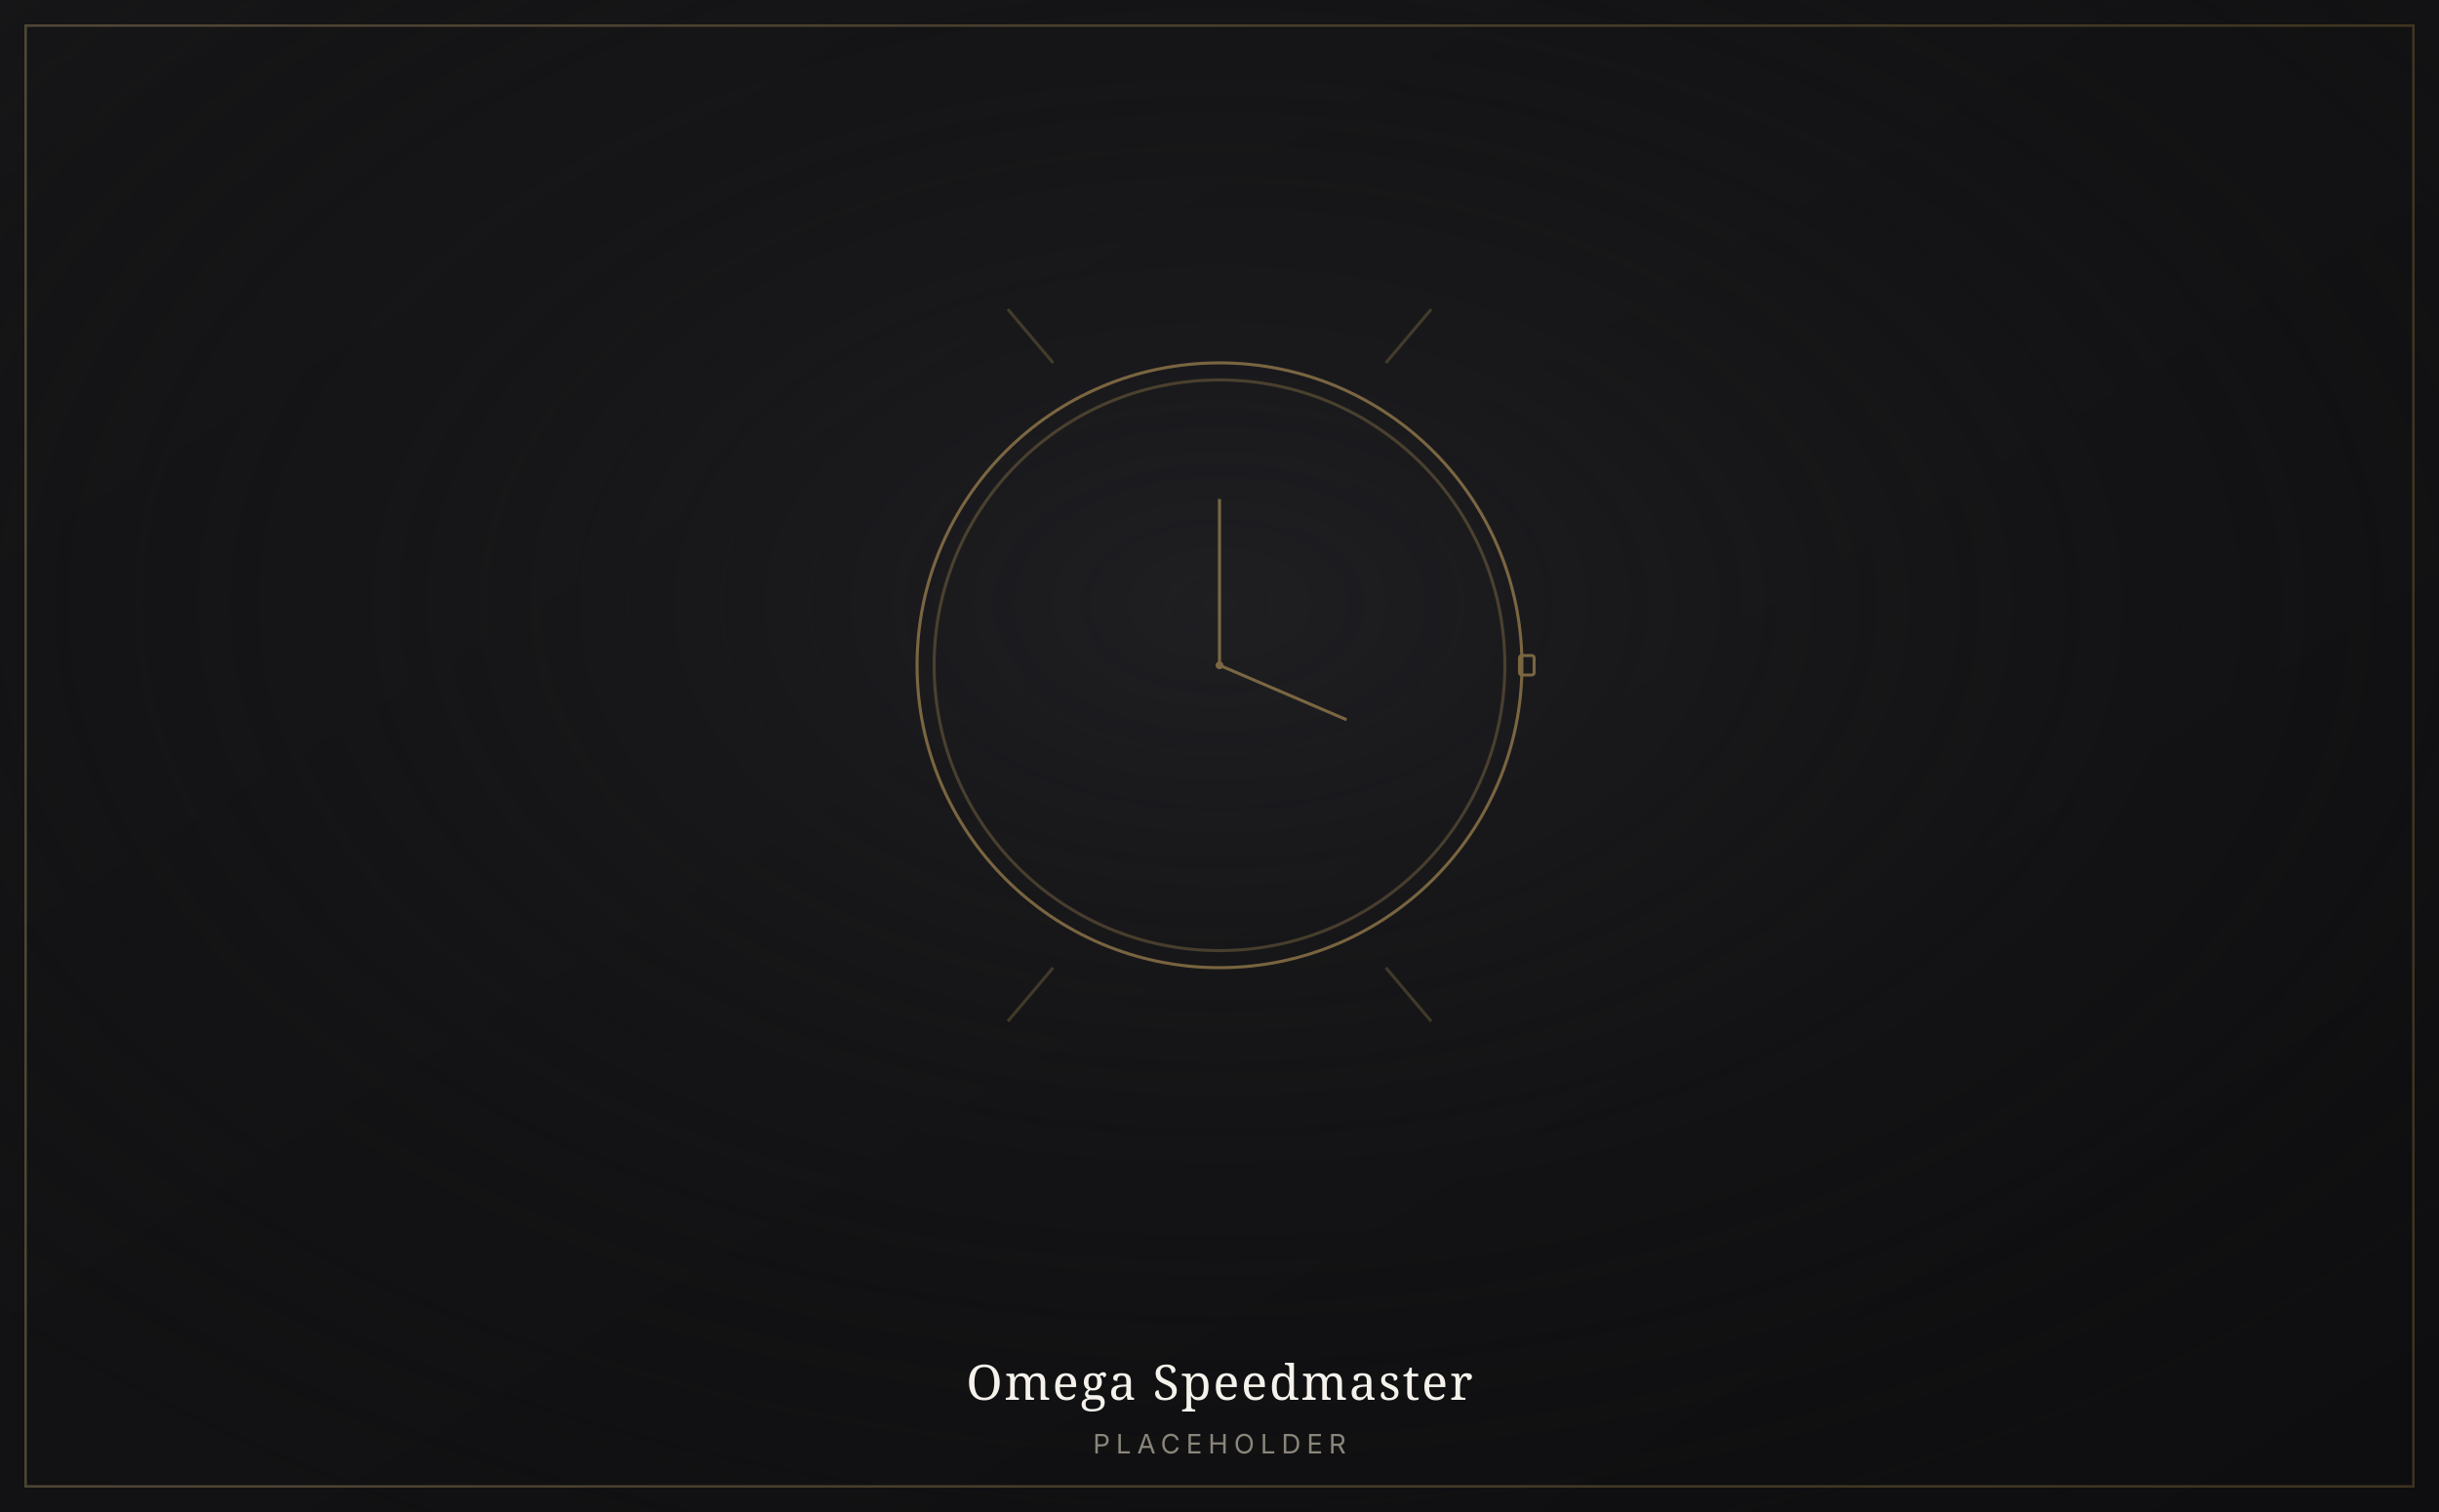
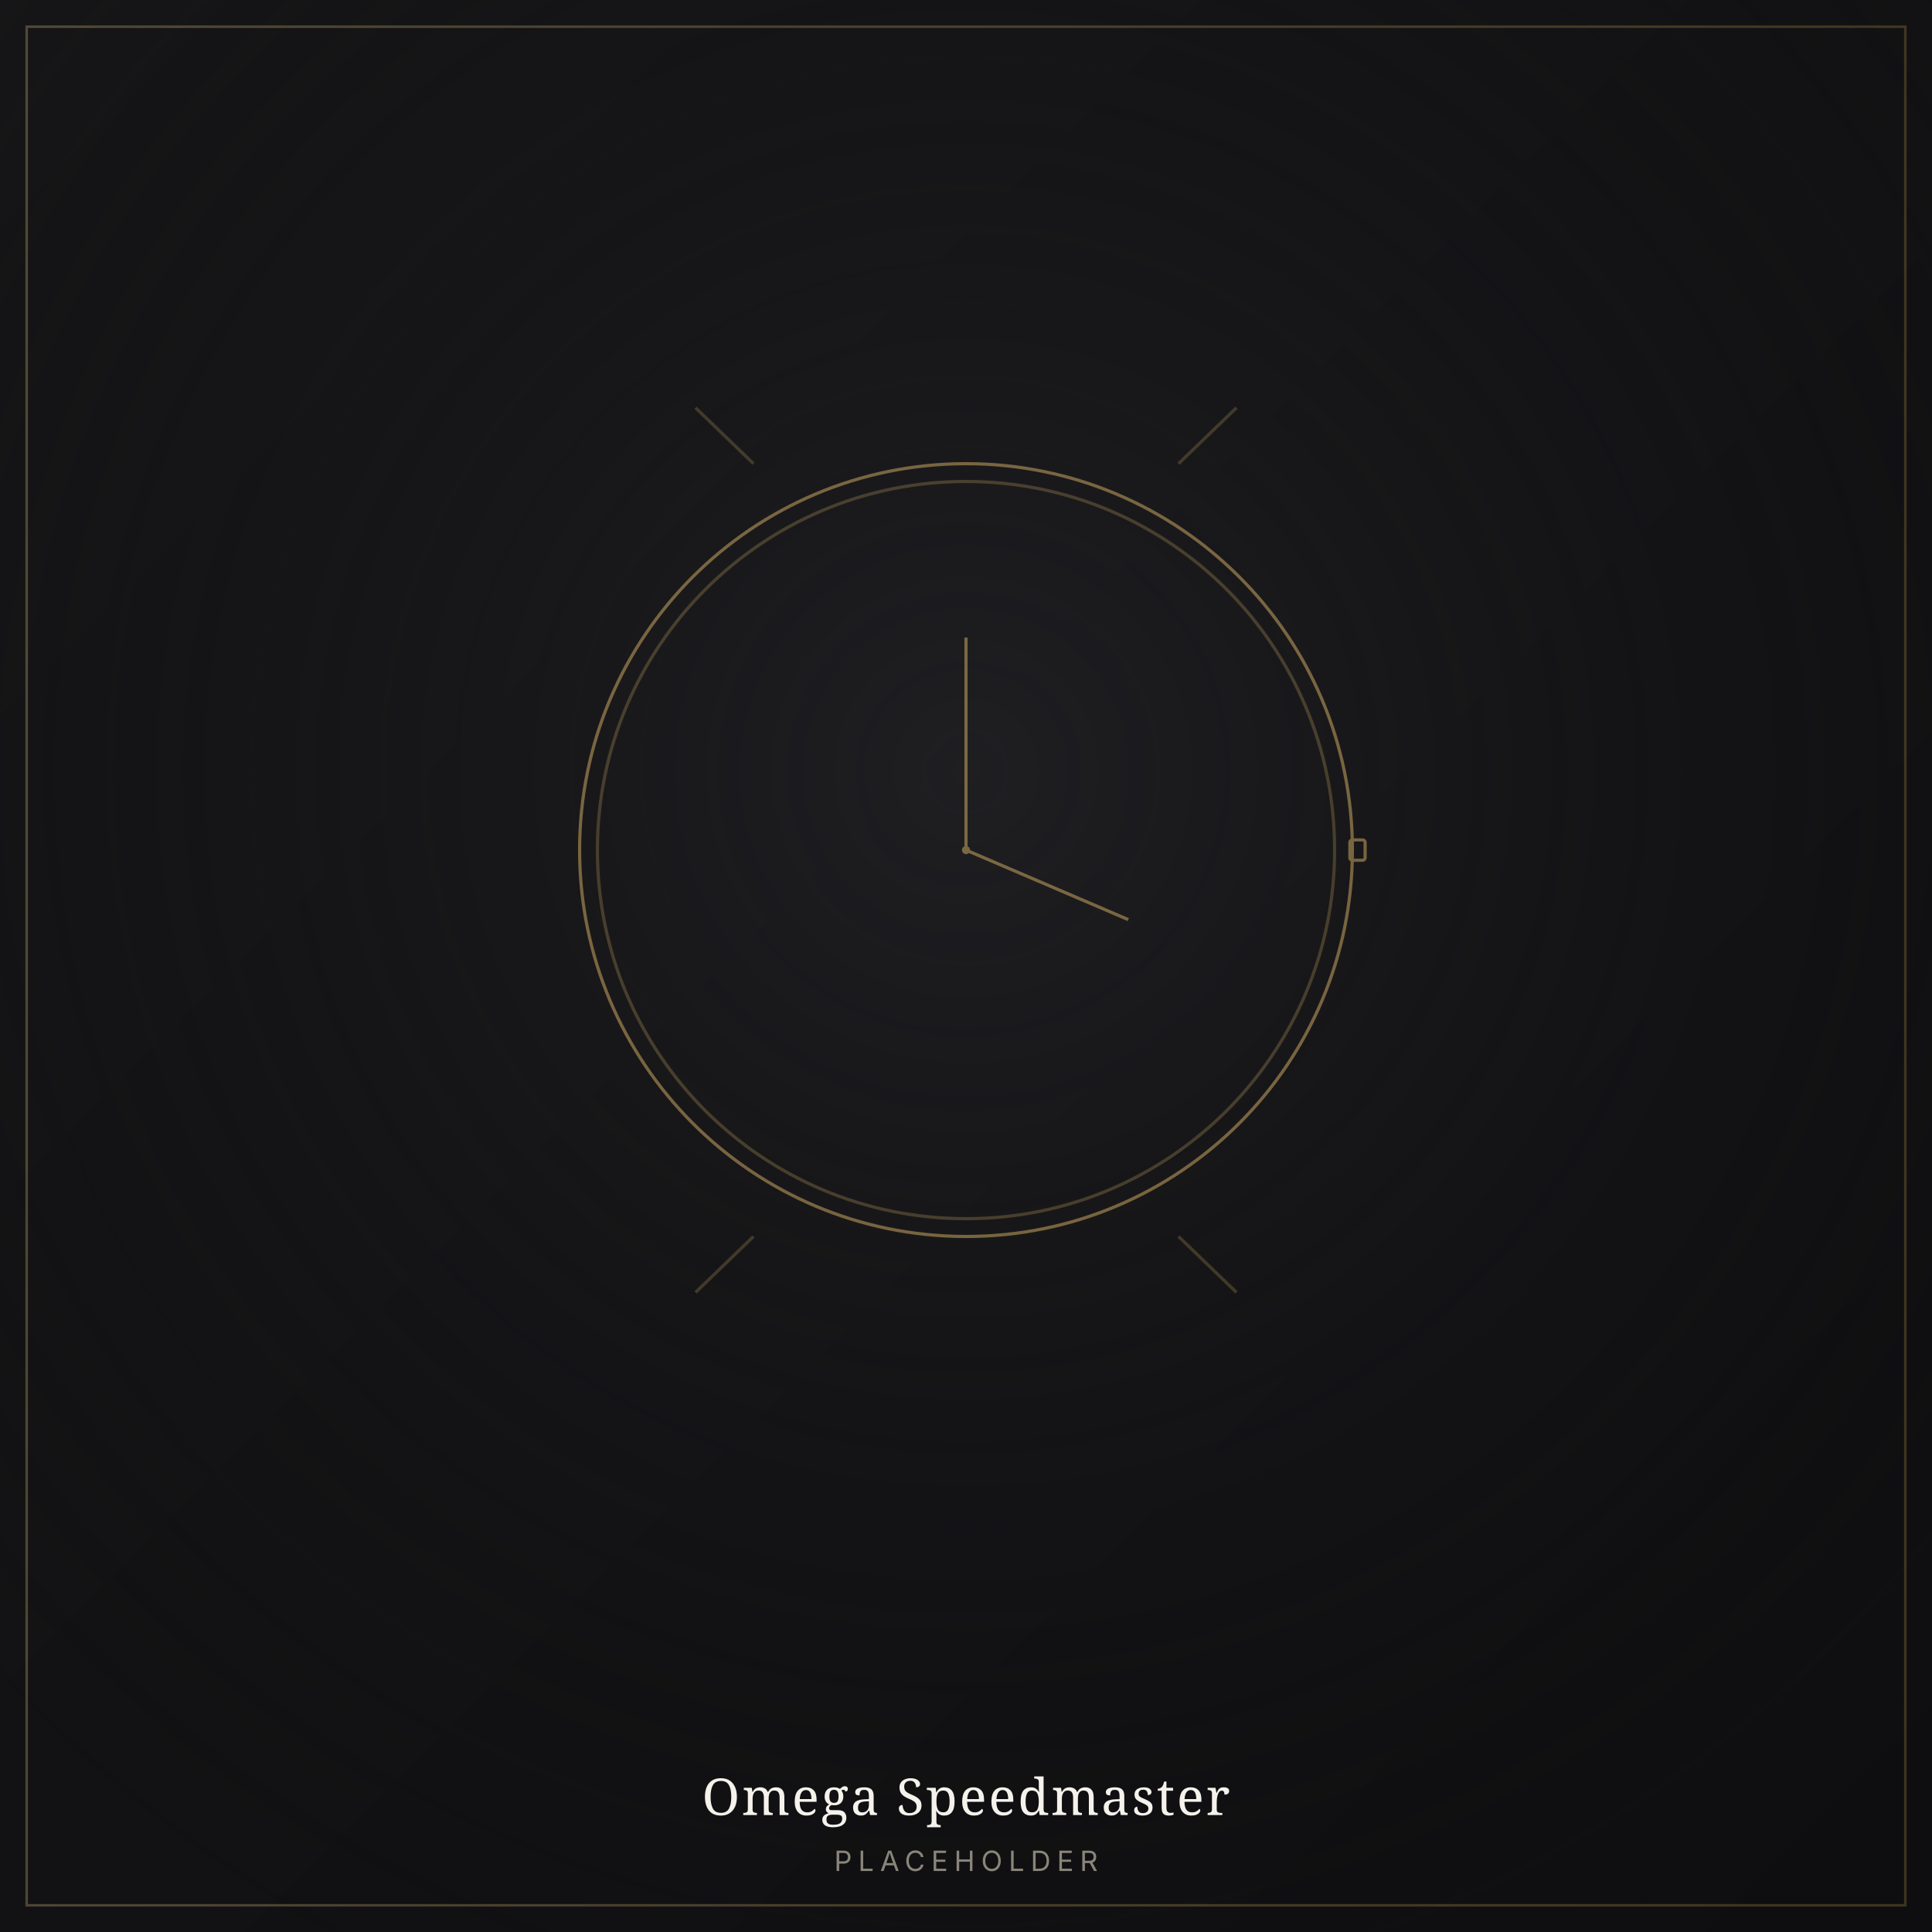
- <svg xmlns="http://www.w3.org/2000/svg" width="1000" height="620" viewBox="0 0 1000 620" role="img" aria-label="Omega Speedmaster">
+ <svg xmlns="http://www.w3.org/2000/svg" width="760" height="760" viewBox="0 0 760 760" role="img" aria-label="Omega Speedmaster">
  <defs>
    <linearGradient id="bg" x1="0" y1="0" x2="1" y2="1">
      <stop offset="0" stop-color="#161618" />
      <stop offset="1" stop-color="#0E0E10" />
    </linearGradient>
    <linearGradient id="gold" x1="0" y1="0" x2="1" y2="0">
      <stop offset="0" stop-color="#E8C887" />
      <stop offset="1" stop-color="#B8923F" />
    </linearGradient>
    <radialGradient id="glow" cx="0.5" cy="0.4" r="0.7">
      <stop offset="0" stop-color="#1F1F22" />
      <stop offset="1" stop-color="#0E0E10" stop-opacity="0" />
    </radialGradient>
  </defs>
-   <rect width="1000" height="620" fill="url(#bg)" />
-   <rect width="1000" height="620" fill="url(#glow)" />
-   <rect x="10.5" y="10.5" width="979" height="599" fill="none" stroke="url(#gold)" stroke-opacity="0.28" />
+   <rect width="760" height="760" fill="url(#bg)" />
+   <rect width="760" height="760" fill="url(#glow)" />
+   <rect x="10.5" y="10.5" width="739" height="739" fill="none" stroke="url(#gold)" stroke-opacity="0.28" />
  <g stroke="#C9A45F" stroke-width="1.25" fill="none" opacity="0.55">
-     <circle cx="500" cy="272.8" r="124" />
-     <circle cx="500" cy="272.8" r="117" stroke-opacity="0.5" />
-     <line x1="500" y1="272.8" x2="500" y2="204.6" />
-     <line x1="500" y1="272.8" x2="552.08" y2="295.12" />
-     <circle cx="500" cy="272.8" r="1.6" fill="#C9A45F" stroke="none" />
-     <rect x="623" y="268.8" width="6" height="8" rx="1" />
-     <path d="M 431.8 148.8 L 413.2 126.8                M 568.2 148.8 L 586.8 126.8                M 431.8 396.8 L 413.2 418.8                M 568.2 396.8 L 586.8 418.8" stroke-opacity="0.45" />
+     <circle cx="380" cy="334.4" r="152" />
+     <circle cx="380" cy="334.4" r="145" stroke-opacity="0.5" />
+     <line x1="380" y1="334.4" x2="380" y2="250.8" />
+     <line x1="380" y1="334.4" x2="443.84" y2="361.76" />
+     <circle cx="380" cy="334.4" r="1.6" fill="#C9A45F" stroke="none" />
+     <rect x="531" y="330.4" width="6" height="8" rx="1" />
+     <path d="M 296.4 182.4 L 273.6 160.4                M 463.6 182.4 L 486.4 160.4                M 296.4 486.4 L 273.6 508.4                M 463.6 486.4 L 486.4 508.4" stroke-opacity="0.45" />
  </g>
-   <text x="500" y="574" fill="#F5F2EC" font-family="Georgia, serif" font-size="20" text-anchor="middle" letter-spacing="0.04em">Omega Speedmaster</text>
-   <text x="500" y="596" fill="#8A857B" font-family="Inter, sans-serif" font-size="11" text-anchor="middle" letter-spacing="0.22em">PLACEHOLDER</text>
+   <text x="380" y="714" fill="#F5F2EC" font-family="Georgia, serif" font-size="20" text-anchor="middle" letter-spacing="0.04em">Omega Speedmaster</text>
+   <text x="380" y="736" fill="#8A857B" font-family="Inter, sans-serif" font-size="11" text-anchor="middle" letter-spacing="0.22em">PLACEHOLDER</text>
</svg>
